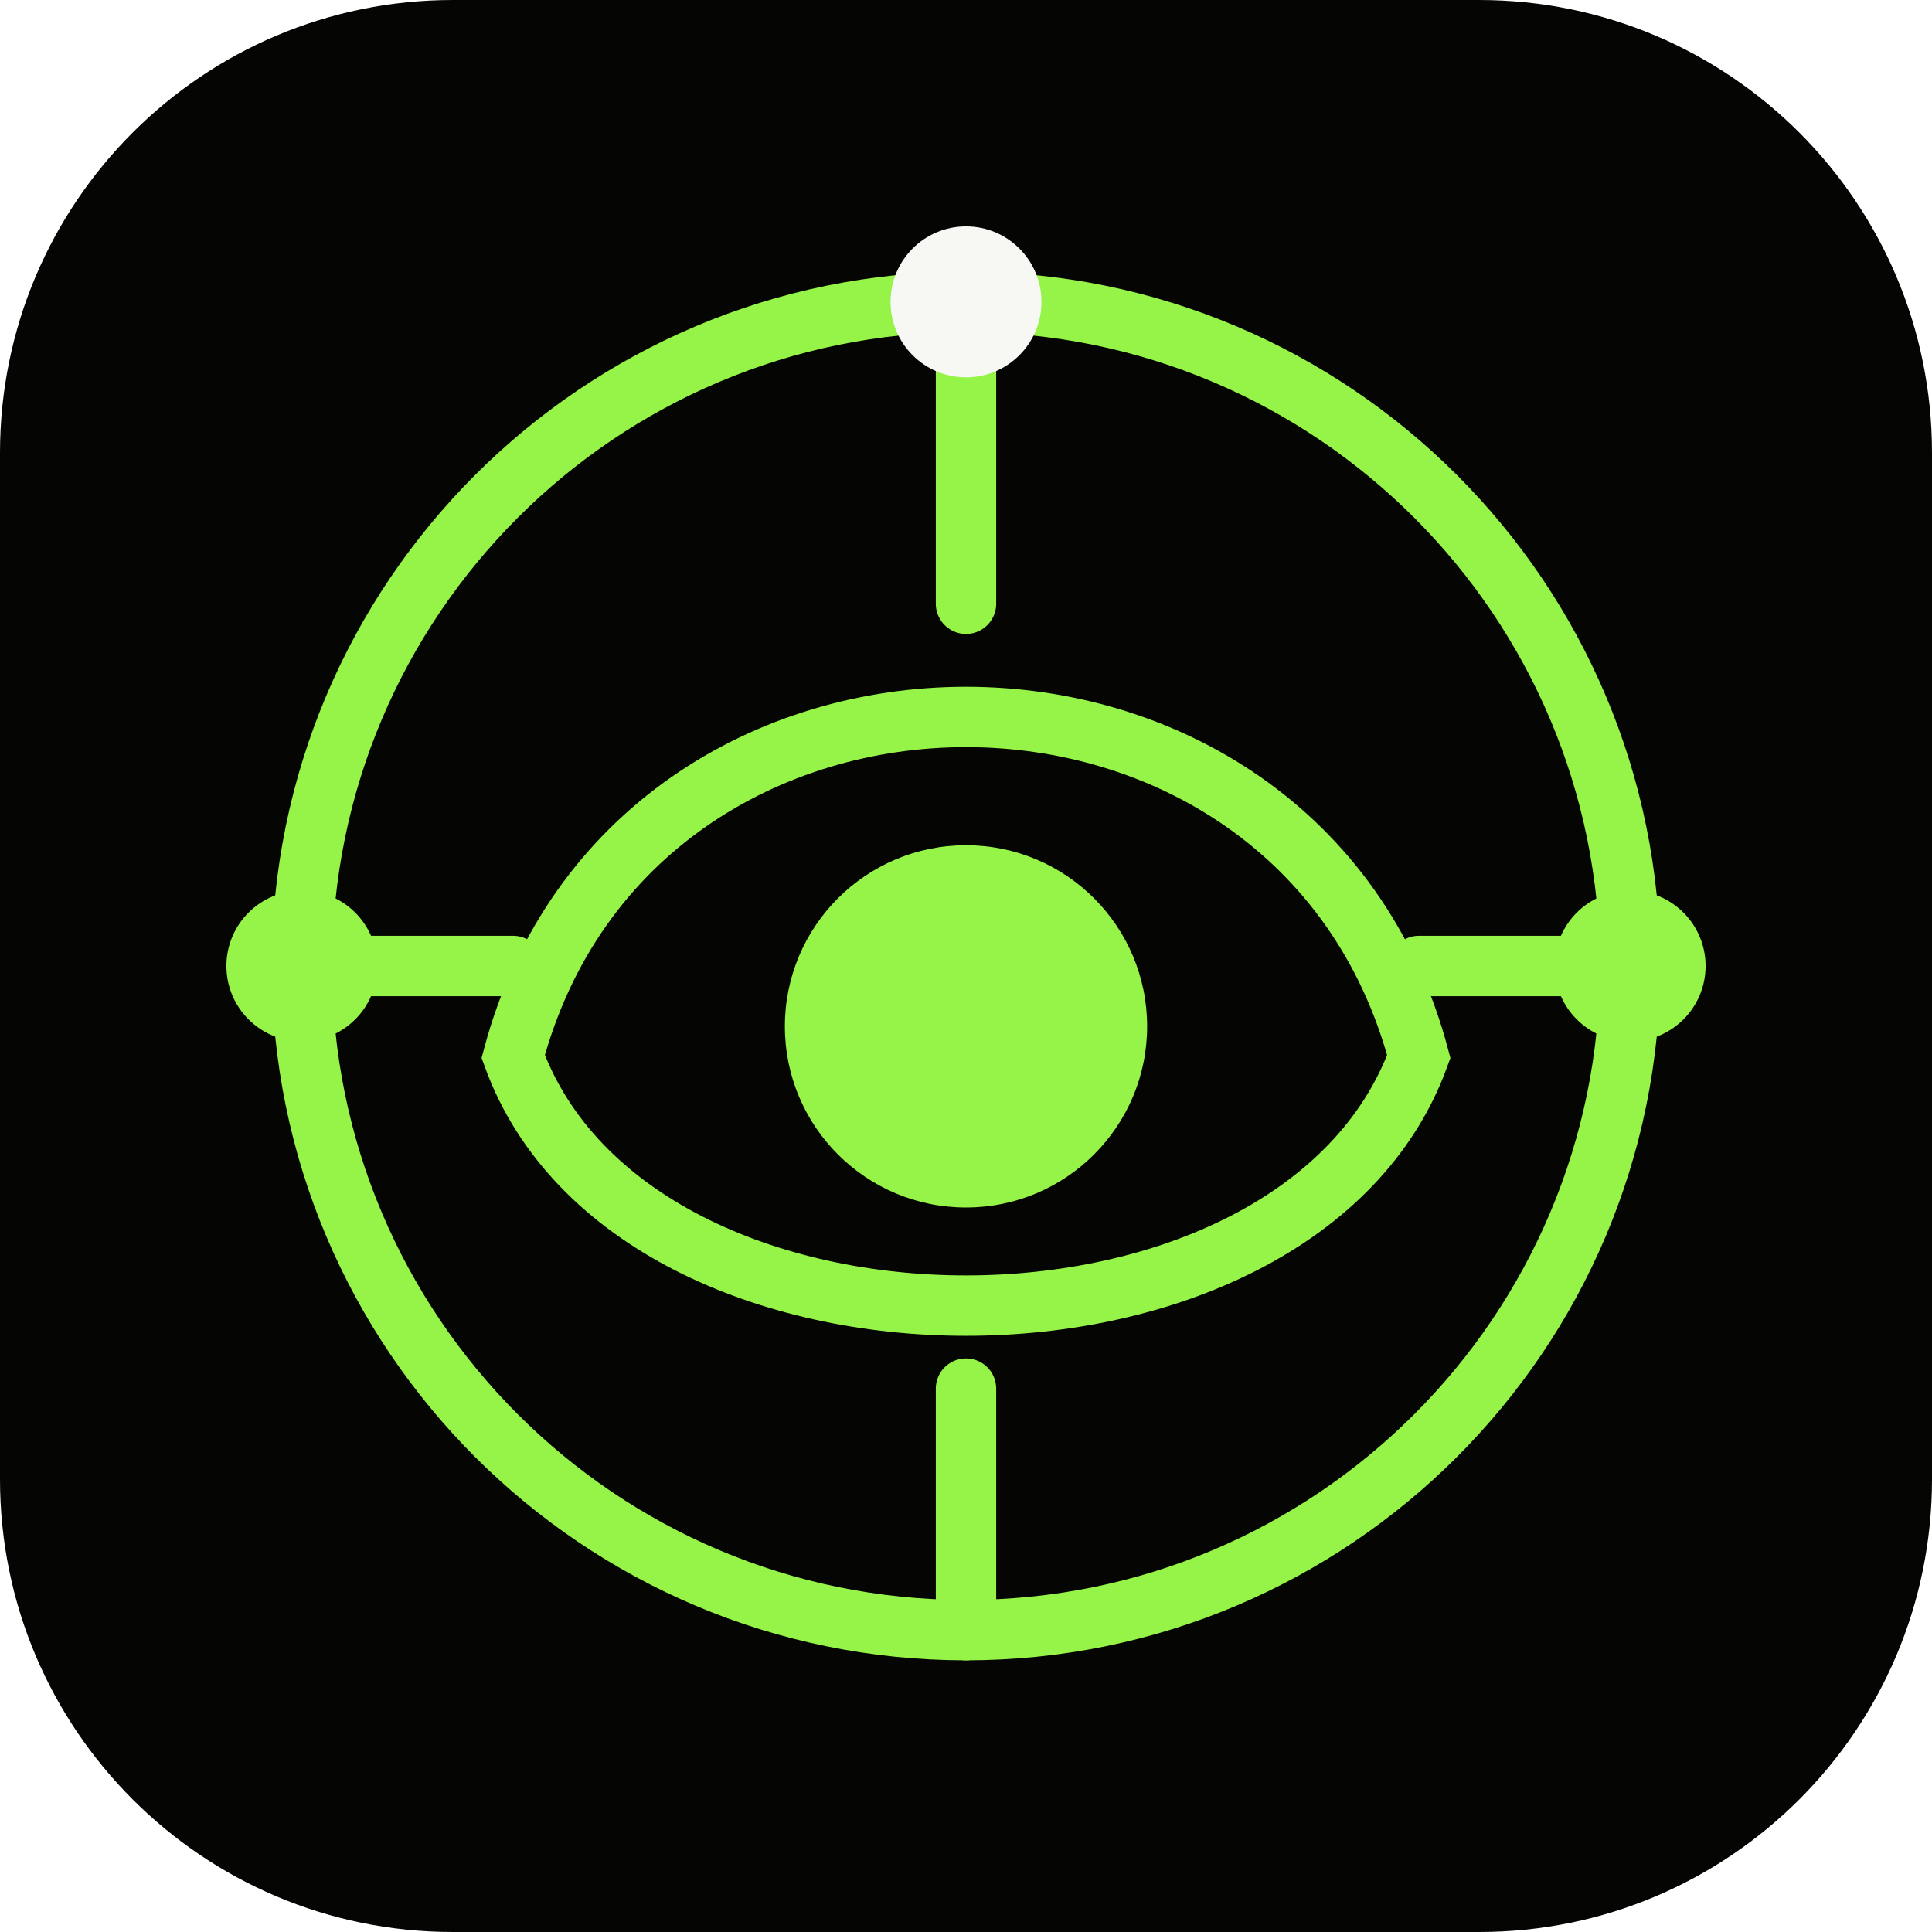
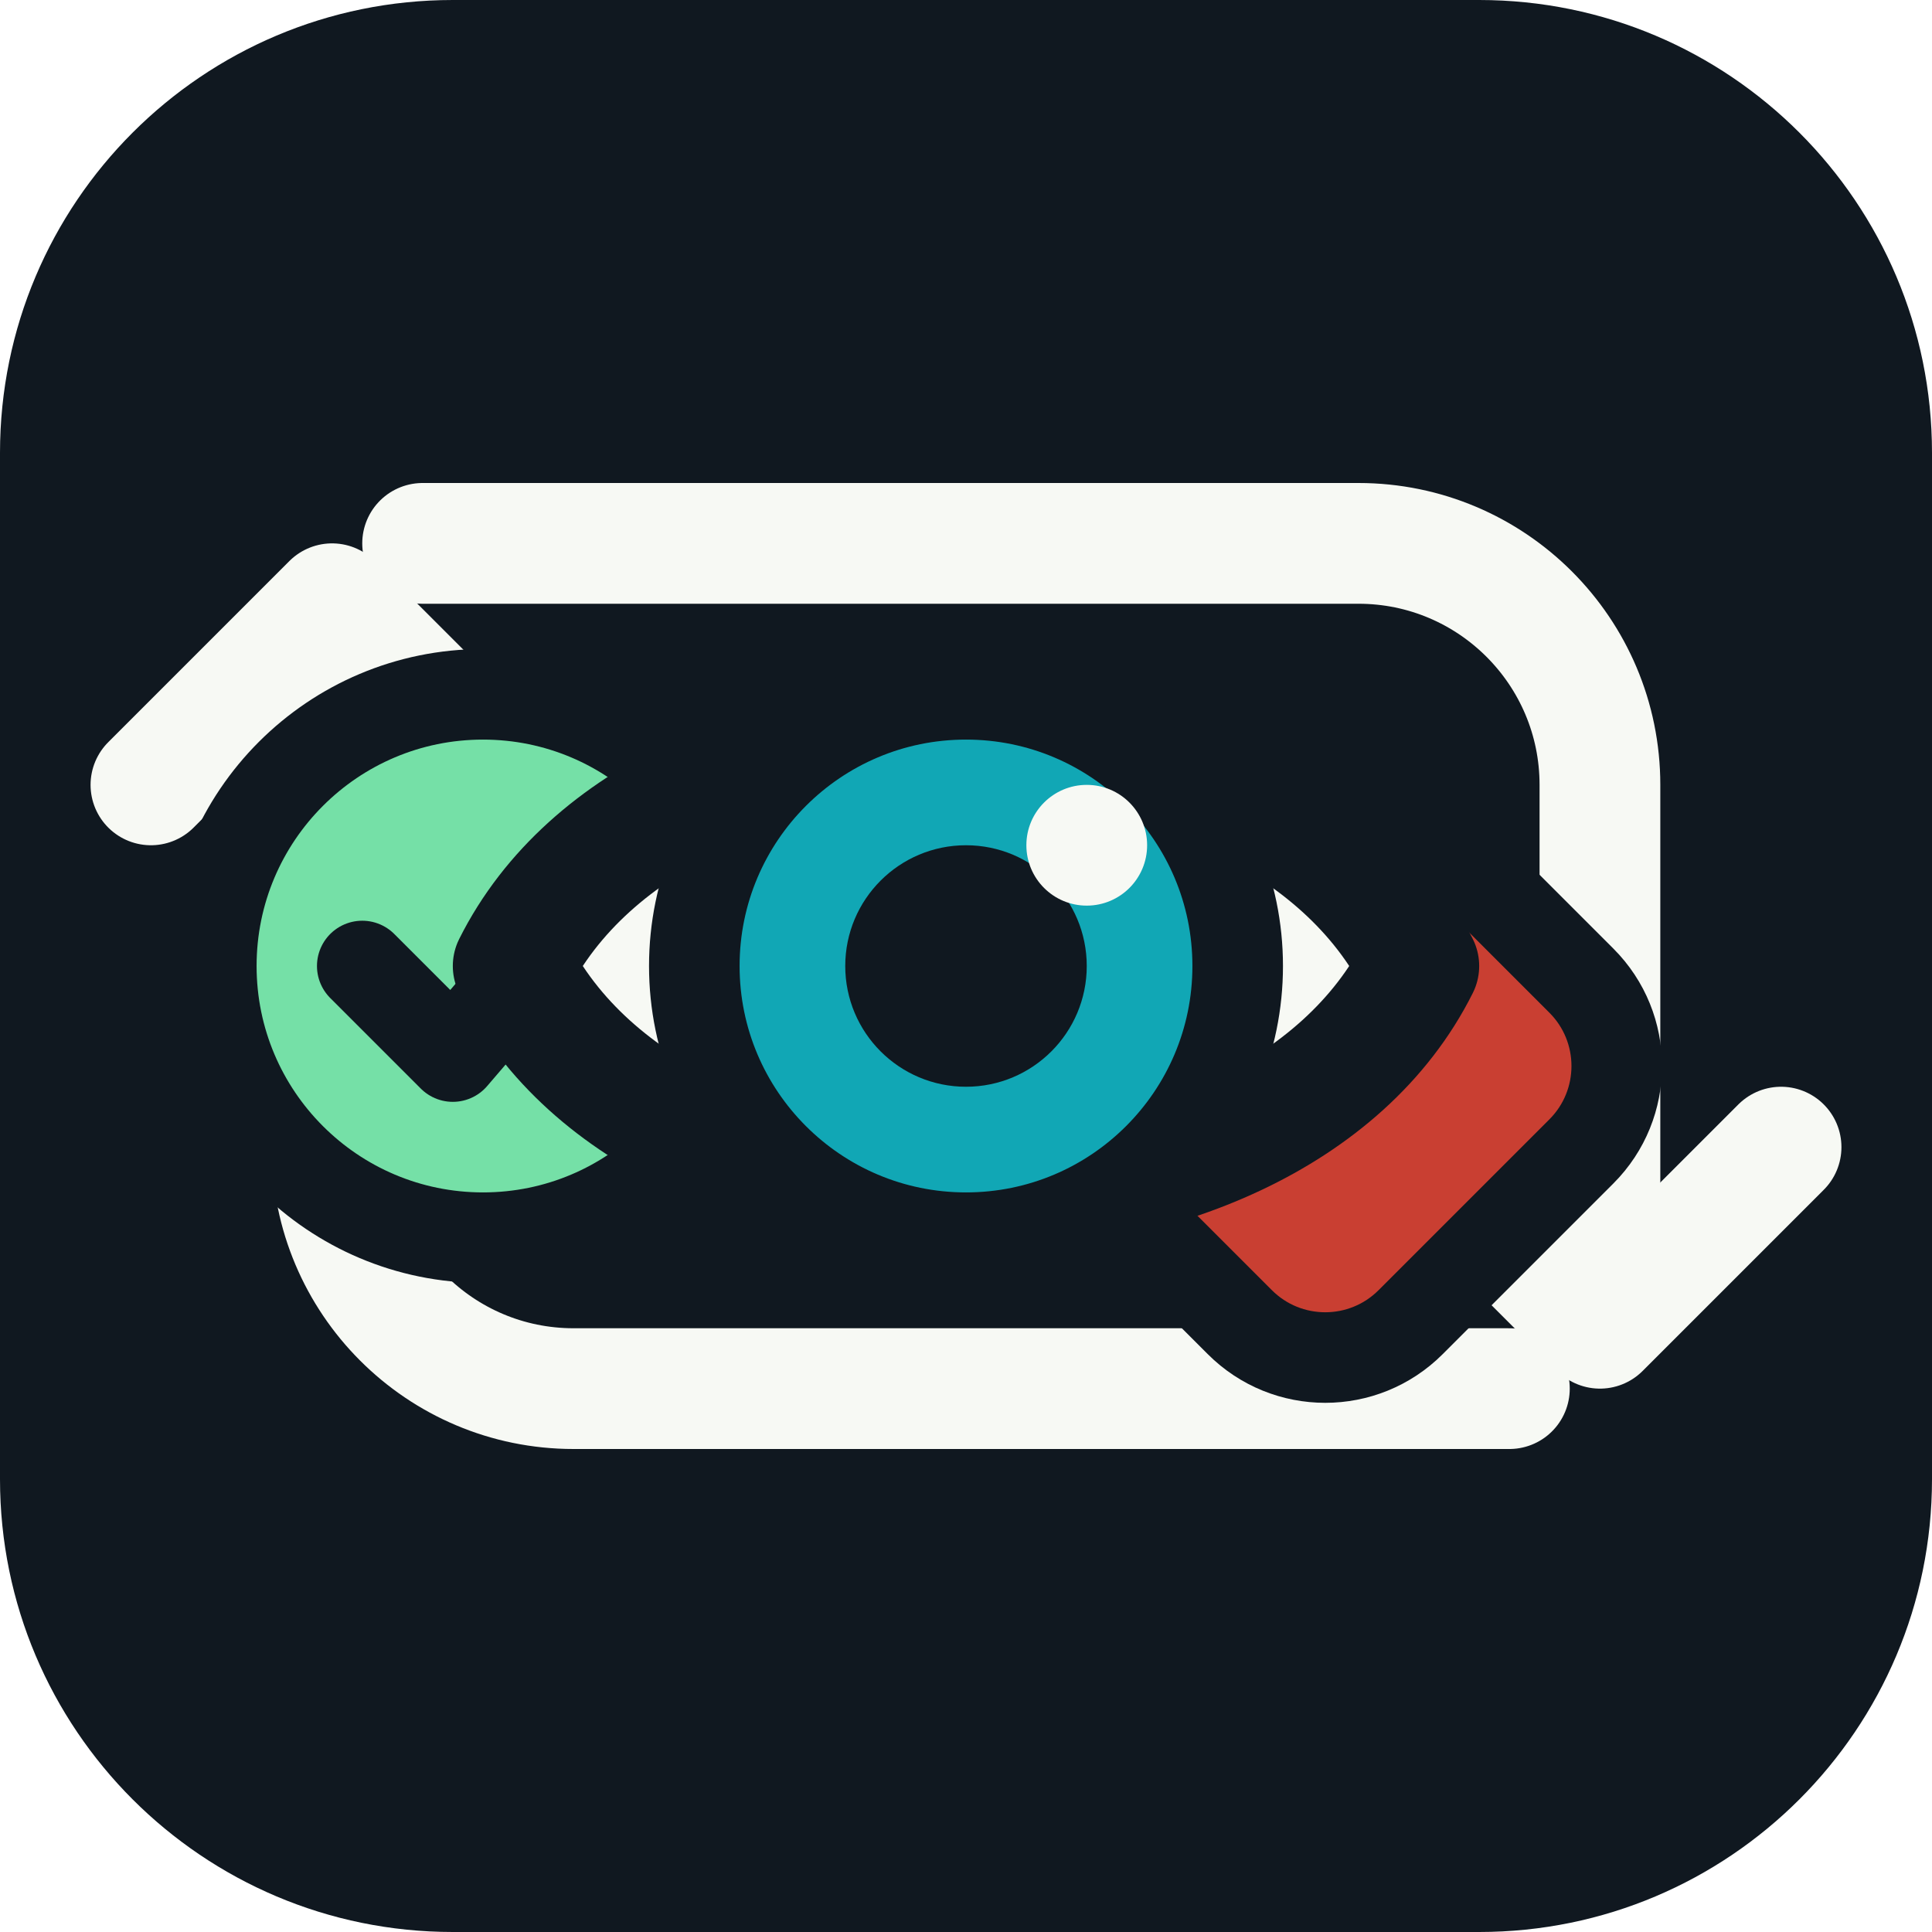
<svg xmlns="http://www.w3.org/2000/svg" width="64" height="64" viewBox="0 0 64 64" fill="none">
-   <rect width="64" height="64" rx="15" fill="#050604" />
-   <circle cx="32" cy="32" r="22" stroke="#95F447" stroke-width="2" />
-   <path d="M17 35C21 20 43 20 47 35C43 46 21 46 17 35Z" stroke="#95F447" stroke-width="2" />
-   <circle cx="32" cy="34" r="6" fill="#95F447" />
-   <path d="M32 10V20M10 32H17M47 32H54M32 46V54" stroke="#95F447" stroke-width="2" stroke-linecap="round" />
-   <circle cx="32" cy="10" r="2.5" fill="#F7F8F4" />
-   <circle cx="10" cy="32" r="2.5" fill="#95F447" />
-   <circle cx="54" cy="32" r="2.5" fill="#95F447" />
+   <rect width="64" height="64" rx="15" fill="#101820" />
+   <path d="M14 18H45C49.418 18 53 21.582 53 26V43" stroke="#F7F9F4" stroke-width="4" stroke-linecap="round" />
+   <path d="M47 38L53 44L59 38" stroke="#F7F9F4" stroke-width="4" stroke-linecap="round" stroke-linejoin="round" />
+   <path d="M50 46H19C14.582 46 11 42.418 11 38V21" stroke="#F7F9F4" stroke-width="4" stroke-linecap="round" />
+   <path d="M17 26L11 20L5 26" stroke="#F7F9F4" stroke-width="4" stroke-linecap="round" stroke-linejoin="round" />
+   <circle cx="16" cy="32" r="9" fill="#75E0A7" stroke="#101820" stroke-width="3" />
+   <path d="M12 32L15 35L21 28" stroke="#101820" stroke-width="3" stroke-linecap="round" stroke-linejoin="round" />
+   <rect x="43.9" y="24" width="16" height="16" rx="4" transform="rotate(45 43.9 24)" fill="#C93F32" stroke="#101820" stroke-width="3" />
+   <path d="M17 32C22 22 42 22 47 32C42 42 22 42 17 32Z" fill="#F7F9F4" stroke="#101820" stroke-width="4" stroke-linejoin="round" />
+   <circle cx="32" cy="32" r="9" fill="#11A7B5" stroke="#101820" stroke-width="3" />
+   <circle cx="32" cy="32" r="4" fill="#101820" />
+   <circle cx="36" cy="28" r="2" fill="#F7F9F4" />
</svg>
